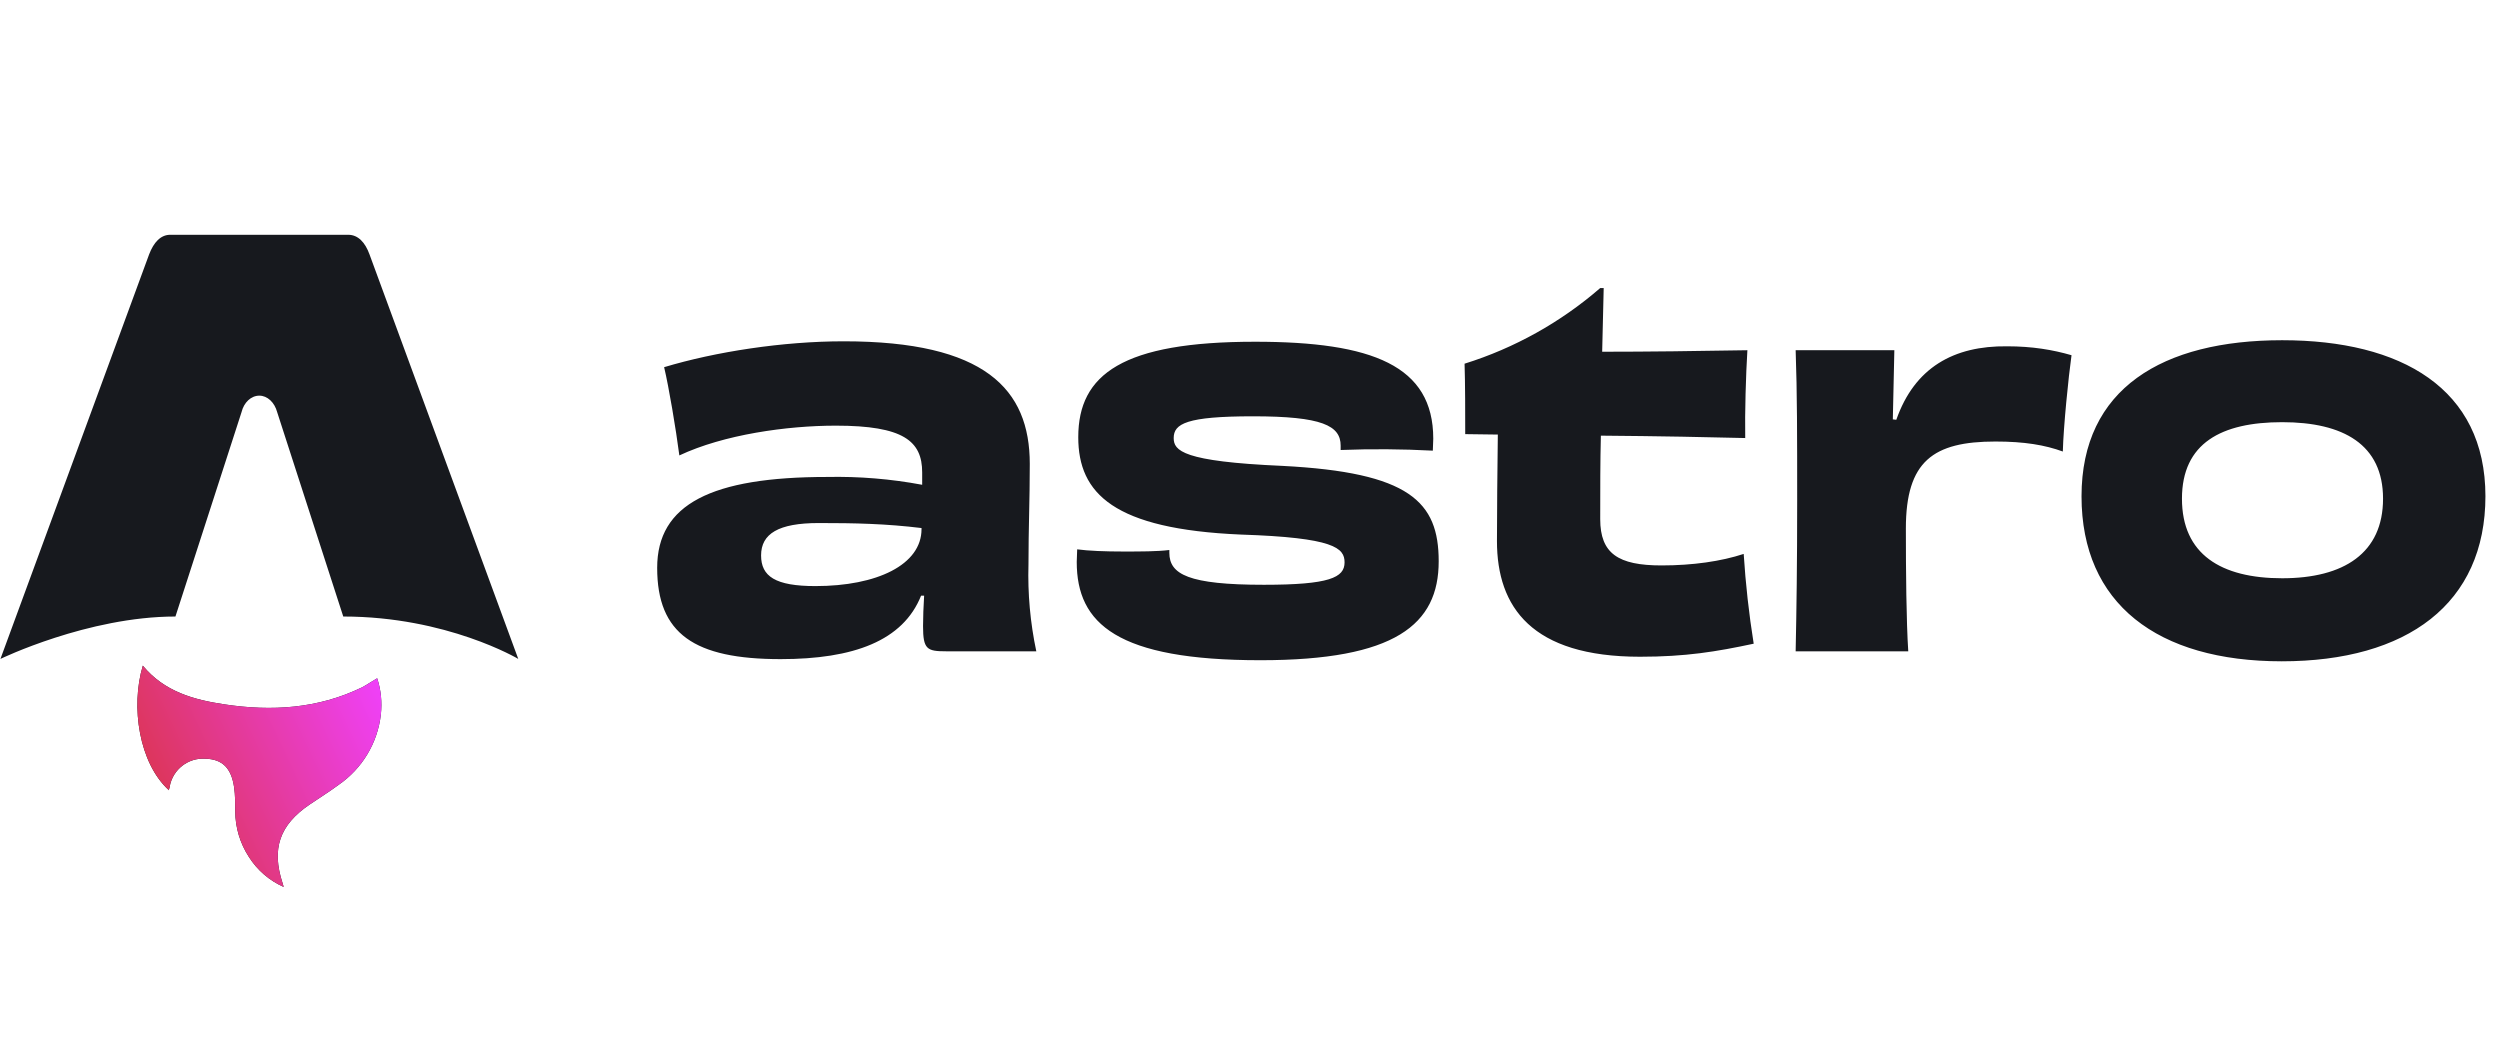
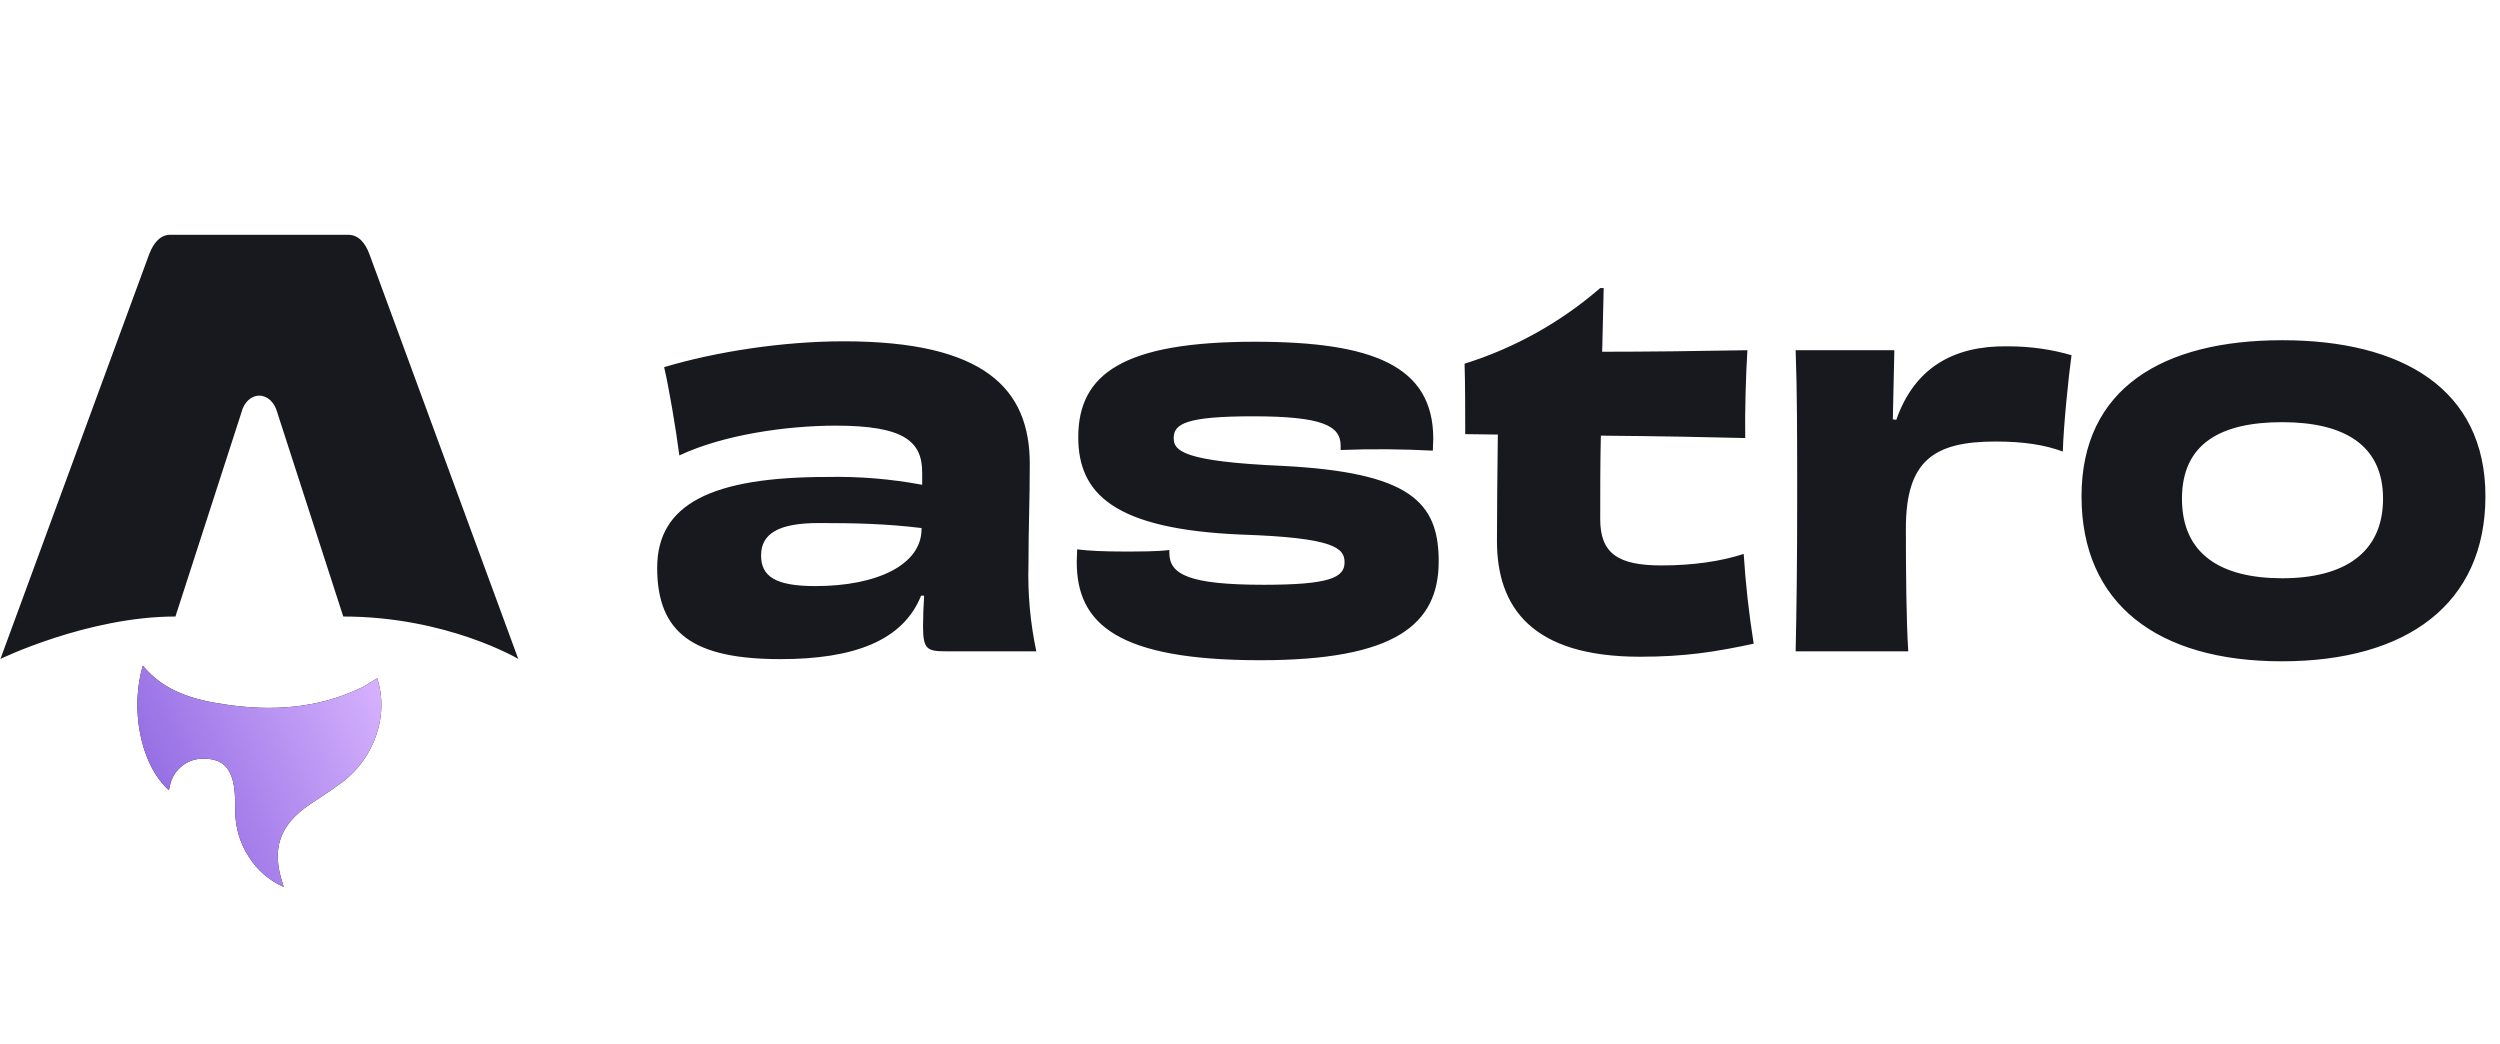
<svg xmlns="http://www.w3.org/2000/svg" fill="none" width="115" height="48">
  <path fill="#17191E" d="M7.77 36.35C6.4 35.11 6 32.51 6.57 30.62c.99 1.2 2.35 1.57 3.75 1.78 2.18.33 4.31.2 6.33-.78.23-.12.44-.27.7-.42.18.55.23 1.1.17 1.67a4.56 4.56 0 0 1-1.94 3.23c-.43.32-.9.61-1.34.91-1.38.94-1.76 2.03-1.24 3.62l.05.17a3.63 3.63 0 0 1-1.6-1.38 3.87 3.87 0 0 1-.63-2.1c0-.37 0-.74-.05-1.1-.13-.9-.55-1.3-1.33-1.32a1.56 1.56 0 0 0-1.63 1.26c0 .06-.03.12-.05.2Z" />
  <path fill="url(#a)" d="M7.77 36.35C6.4 35.11 6 32.51 6.57 30.62c.99 1.2 2.35 1.57 3.75 1.78 2.18.33 4.31.2 6.33-.78.23-.12.44-.27.7-.42.18.55.23 1.1.17 1.67a4.56 4.56 0 0 1-1.94 3.23c-.43.32-.9.61-1.34.91-1.38.94-1.76 2.03-1.24 3.62l.05.17a3.63 3.63 0 0 1-1.6-1.38 3.87 3.87 0 0 1-.63-2.1c0-.37 0-.74-.05-1.1-.13-.9-.55-1.3-1.33-1.32a1.56 1.56 0 0 0-1.63 1.26c0 .06-.03.12-.05.2Z" />
  <path fill="#17191E" d="M.02 30.31s4.02-1.95 8.05-1.95l3.04-9.4c.11-.45.44-.76.82-.76.37 0 .7.31.82.76l3.04 9.4c4.77 0 8.05 1.95 8.05 1.95L17 11.71c-.2-.56-.53-.91-.98-.91H7.83c-.44 0-.76.35-.97.9L.02 30.31Zm42.37-5.97c0 1.64-2.05 2.62-4.88 2.62-1.85 0-2.5-.45-2.5-1.41 0-1 .8-1.49 2.65-1.49 1.67 0 3.09.03 4.73.23v.05Zm.03-2.04a21.37 21.37 0 0 0-4.37-.36c-5.32 0-7.82 1.25-7.82 4.18 0 3.04 1.71 4.2 5.68 4.2 3.35 0 5.63-.84 6.46-2.92h.14c-.03.5-.05 1-.05 1.4 0 1.07.18 1.16 1.06 1.16h4.15a16.9 16.9 0 0 1-.36-4c0-1.67.06-2.93.06-4.62 0-3.45-2.07-5.64-8.56-5.64-2.8 0-5.9.48-8.26 1.19.22.93.54 2.83.7 4.06 2.04-.96 4.95-1.37 7.2-1.37 3.11 0 3.97.71 3.97 2.15v.57Zm11.37 3c-.56.07-1.33.07-2.12.07-.83 0-1.6-.03-2.12-.1l-.02.58c0 2.85 1.87 4.52 8.45 4.52 6.2 0 8.2-1.64 8.2-4.55 0-2.74-1.33-4.09-7.2-4.39-4.58-.2-4.99-.7-4.99-1.28 0-.66.59-1 3.65-1 3.18 0 4.03.43 4.03 1.35v.2a46.13 46.13 0 0 1 4.24.03l.02-.55c0-3.36-2.8-4.46-8.2-4.46-6.08 0-8.13 1.49-8.13 4.39 0 2.6 1.64 4.23 7.48 4.48 4.3.14 4.77.62 4.77 1.28 0 .7-.7 1.03-3.71 1.03-3.47 0-4.35-.48-4.35-1.47v-.13Zm19.82-12.05a17.5 17.5 0 0 1-6.24 3.48c.03.84.03 2.4.03 3.24l1.5.02c-.02 1.63-.04 3.6-.04 4.9 0 3.04 1.6 5.32 6.58 5.32 2.1 0 3.5-.23 5.23-.6a43.77 43.77 0 0 1-.46-4.13c-1.03.34-2.34.53-3.78.53-2 0-2.82-.55-2.82-2.13 0-1.37 0-2.65.03-3.84 2.57.02 5.13.07 6.64.11-.02-1.18.03-2.9.1-4.04-2.2.04-4.65.07-6.68.07l.07-2.93h-.16Zm13.46 6.04a767.33 767.33 0 0 1 .07-3.18H82.6c.07 1.96.07 3.98.07 6.92 0 2.95-.03 4.99-.07 6.93h5.18c-.09-1.37-.11-3.68-.11-5.65 0-3.1 1.26-4 4.12-4 1.33 0 2.28.16 3.1.46.03-1.16.26-3.43.4-4.43-.86-.25-1.81-.41-2.96-.41-2.46-.03-4.26.98-5.1 3.38l-.17-.02Zm22.55 3.65c0 2.5-1.8 3.66-4.64 3.66-2.81 0-4.61-1.1-4.61-3.66s1.82-3.52 4.61-3.52c2.82 0 4.64 1.03 4.64 3.52Zm4.71-.11c0-4.96-3.87-7.18-9.35-7.18-5.5 0-9.23 2.22-9.23 7.18 0 4.94 3.49 7.59 9.21 7.59 5.77 0 9.37-2.65 9.37-7.6Z" />
  <defs>
    <linearGradient id="a" x1="6.33" x2="19.43" y1="40.8" y2="34.6" gradientUnits="userSpaceOnUse">
-       <stop stop-color="#D83333" />
-       <stop offset="1" stop-color="#F041FF" />
+       <stop stop-color="#865ede" />
+       <stop offset="1" stop-color="#d8b4fe" />
    </linearGradient>
  </defs>
</svg>
